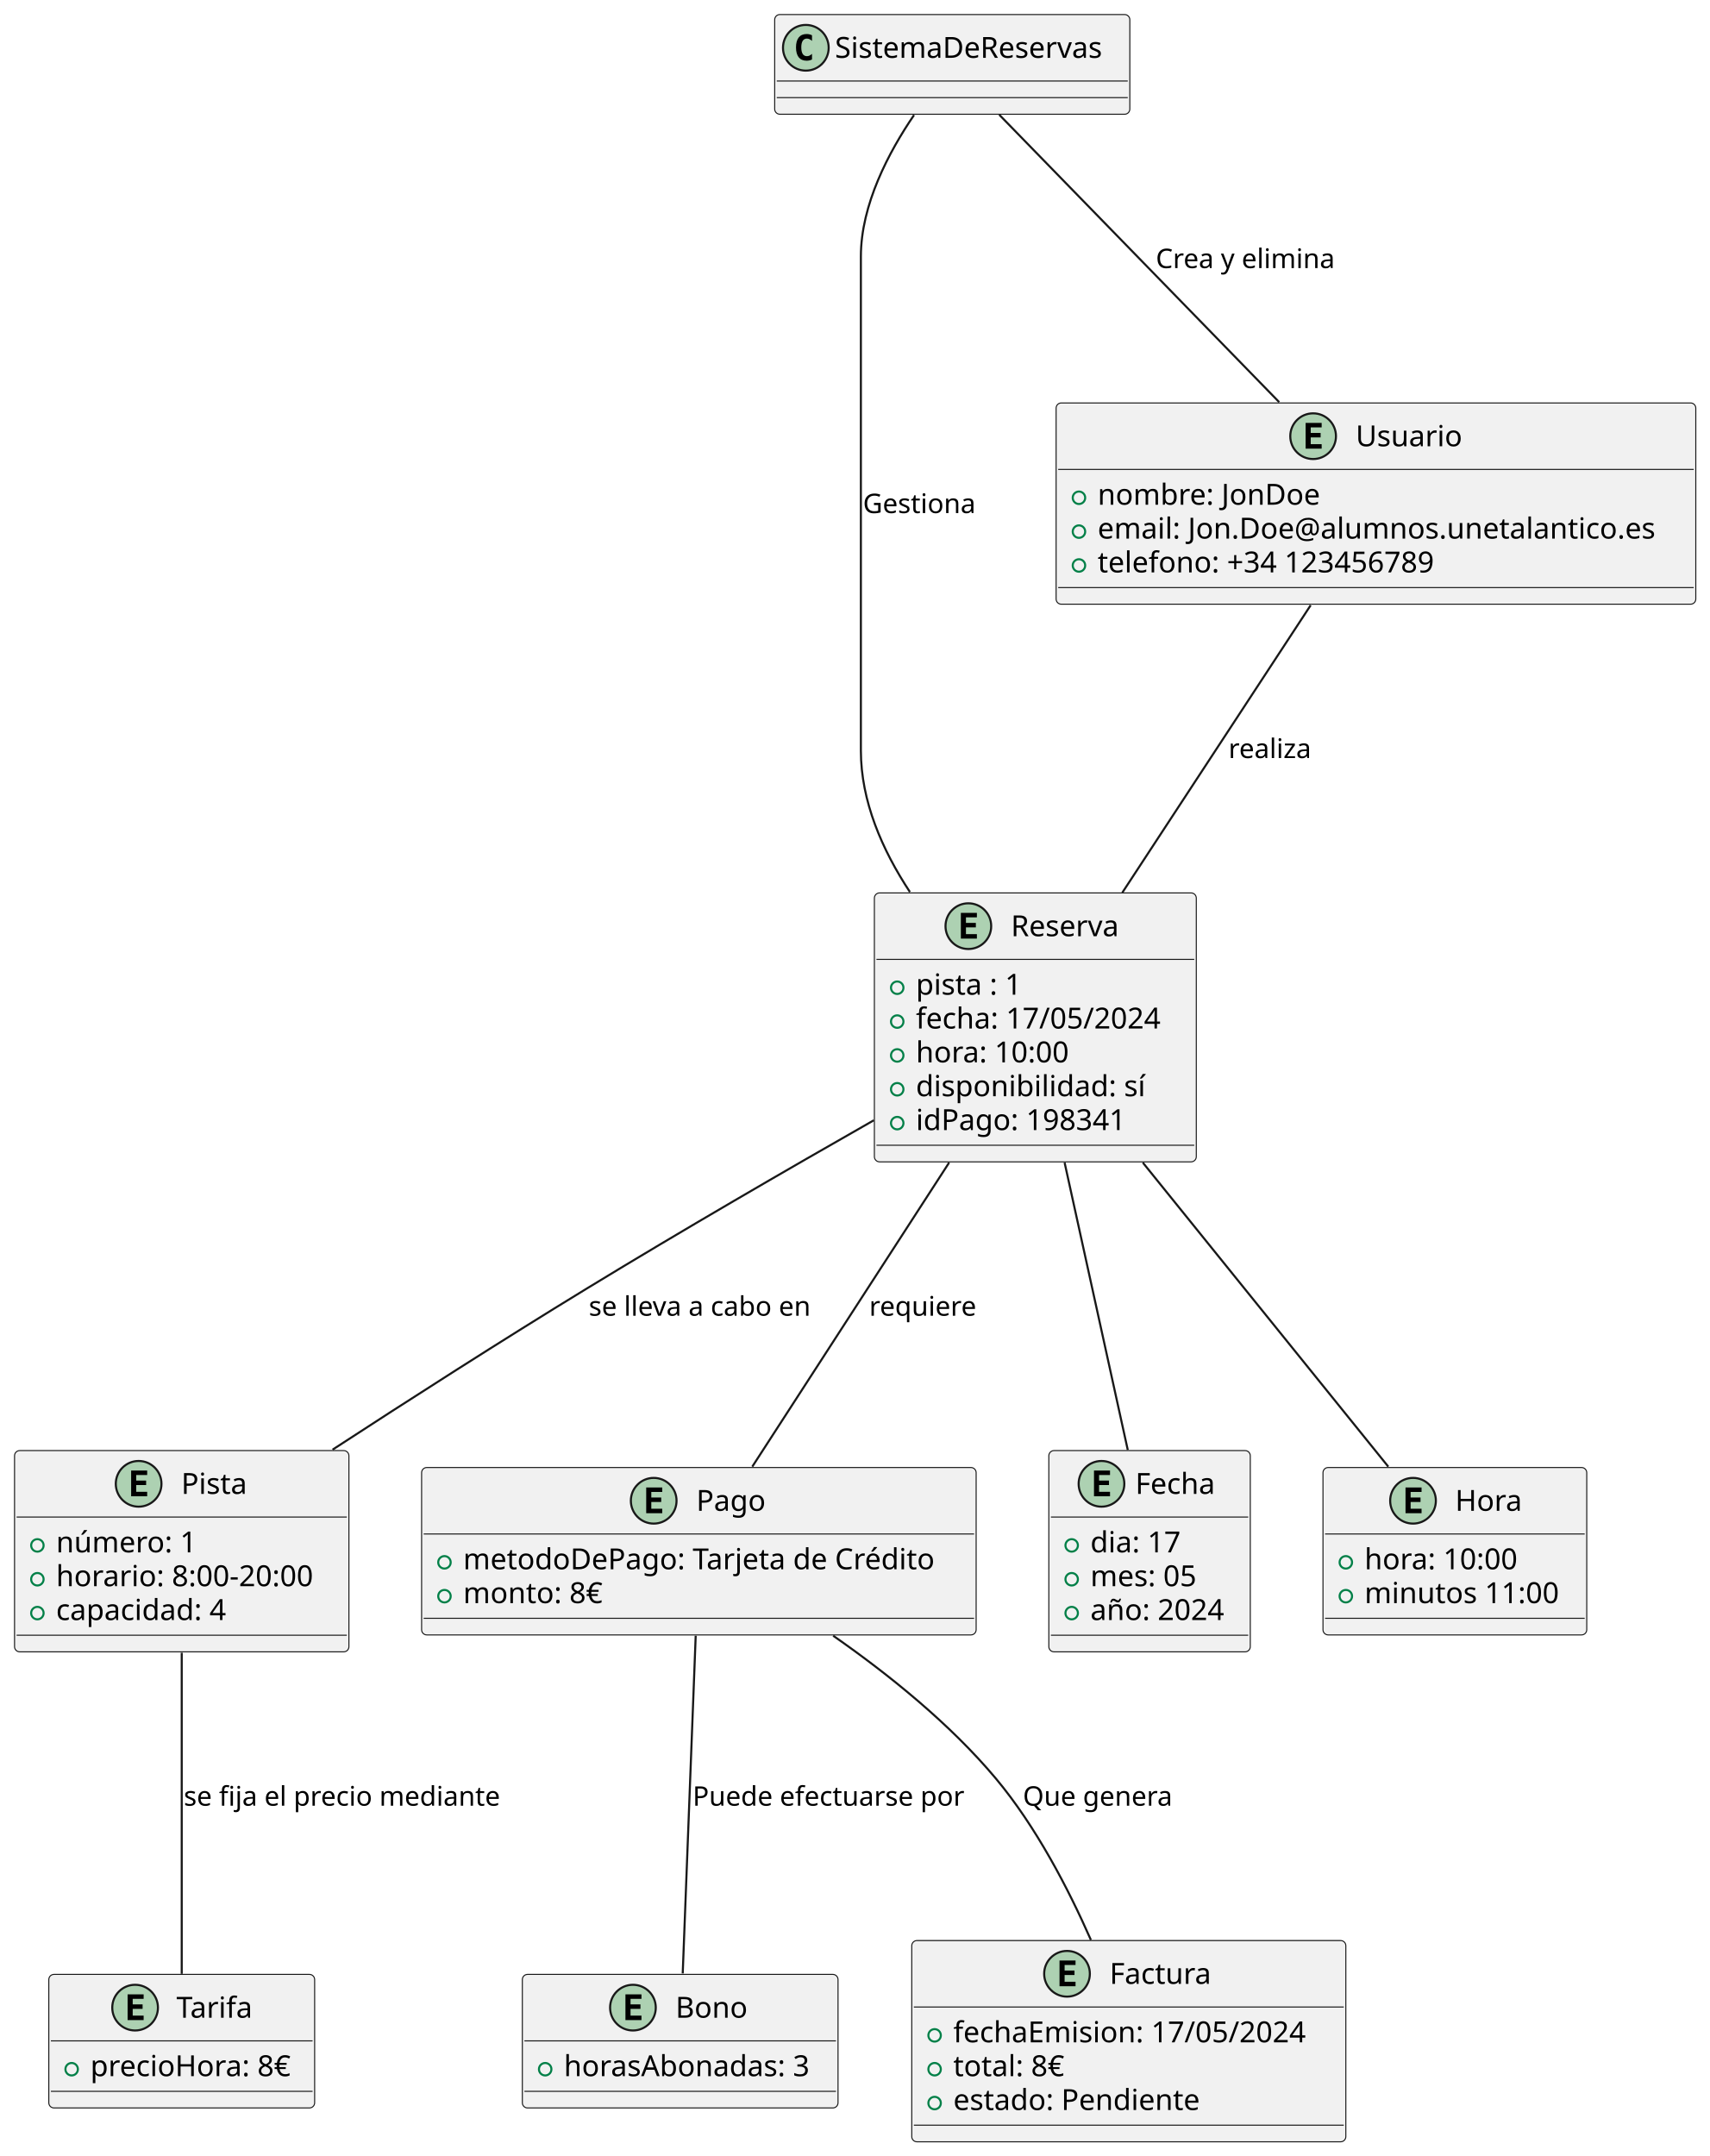
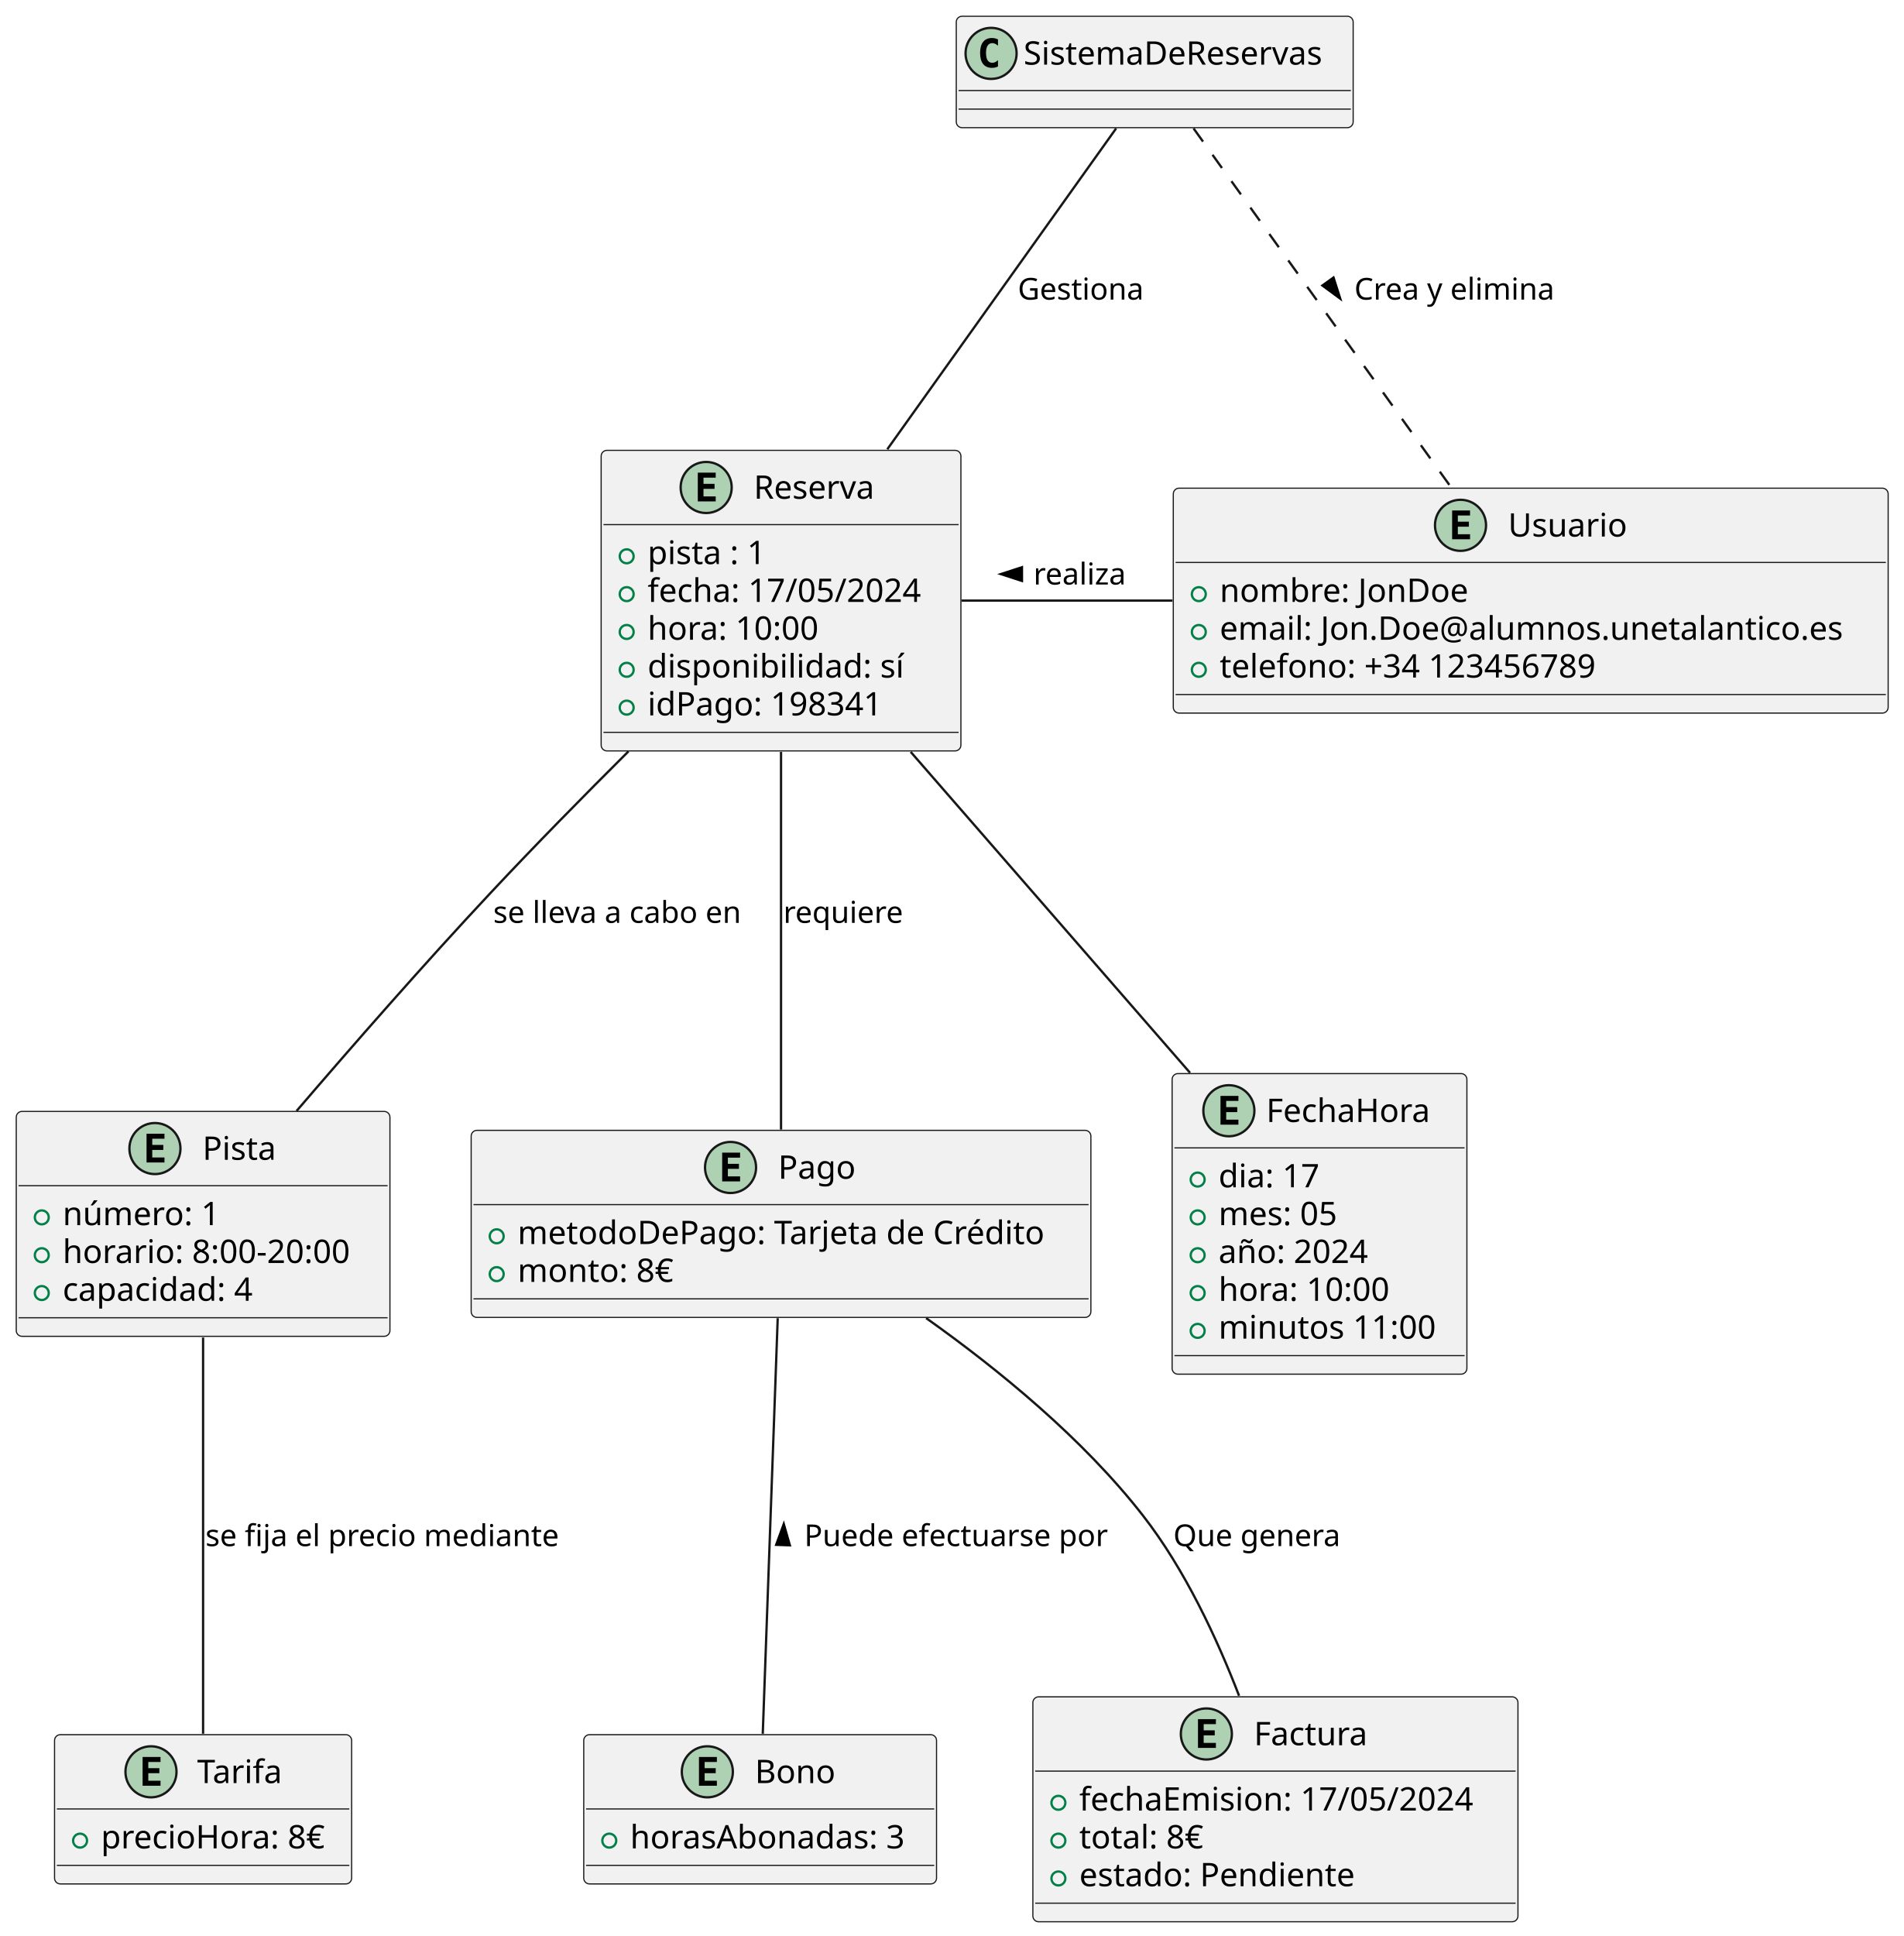
- <svg xmlns="http://www.w3.org/2000/svg" contentStyleType="text/css" height="1038px" preserveAspectRatio="none" style="width:823px;height:1038px;background:#FFFFFF;" version="1.1" viewBox="0 0 823 1038" width="823px" zoomAndPan="magnify">
+ <svg xmlns="http://www.w3.org/2000/svg" contentStyleType="text/css" height="834px" preserveAspectRatio="none" style="width:820px;height:834px;background:#FFFFFF;" version="1.1" viewBox="0 0 820 834" width="820px" zoomAndPan="magnify">
  <defs />
  <g>
    <g id="elem_Reserva">
-       <rect codeLine="1" fill="#F1F1F1" height="129.484" id="Reserva" rx="2.5" ry="2.5" style="stroke:#181818;stroke-width:0.5;" width="155" x="421" y="429.89" />
-       <ellipse cx="466.25" cy="445.89" fill="#ADD1B2" rx="11" ry="11" style="stroke:#181818;stroke-width:1.0;" />
-       <path d="M470.359,451.89 L462.641,451.89 L462.641,439.499 L470.359,439.499 L470.359,441.656 L465.094,441.656 L465.094,444.327 L469.859,444.327 L469.859,446.484 L465.094,446.484 L465.094,449.734 L470.359,449.734 L470.359,451.89 Z " fill="#000000" />
-       <text fill="#000000" font-family="sans-serif" font-size="14" lengthAdjust="spacing" textLength="56" x="486.75" y="450.737">Reserva</text>
-       <line style="stroke:#181818;stroke-width:0.5;" x1="422" x2="575" y1="461.89" y2="461.89" />
-       <ellipse cx="432" cy="475.538" fill="none" rx="3" ry="3" style="stroke:#038048;stroke-width:1.0;" />
-       <text fill="#000000" font-family="sans-serif" font-size="14" lengthAdjust="spacing" textLength="55" x="441" y="478.885">pista : 1</text>
-       <ellipse cx="432" cy="491.835" fill="none" rx="3" ry="3" style="stroke:#038048;stroke-width:1.0;" />
-       <text fill="#000000" font-family="sans-serif" font-size="14" lengthAdjust="spacing" textLength="129" x="441" y="495.182">fecha: 17/05/2024</text>
-       <ellipse cx="432" cy="508.132" fill="none" rx="3" ry="3" style="stroke:#038048;stroke-width:1.0;" />
-       <text fill="#000000" font-family="sans-serif" font-size="14" lengthAdjust="spacing" textLength="81" x="441" y="511.479">hora: 10:00</text>
-       <ellipse cx="432" cy="524.429" fill="none" rx="3" ry="3" style="stroke:#038048;stroke-width:1.0;" />
-       <text fill="#000000" font-family="sans-serif" font-size="14" lengthAdjust="spacing" textLength="114" x="441" y="527.776">disponibilidad: sí</text>
-       <ellipse cx="432" cy="540.726" fill="none" rx="3" ry="3" style="stroke:#038048;stroke-width:1.0;" />
-       <text fill="#000000" font-family="sans-serif" font-size="14" lengthAdjust="spacing" textLength="110" x="441" y="544.073">idPago: 198341</text>
-       <line style="stroke:#181818;stroke-width:0.5;" x1="422" x2="575" y1="551.374" y2="551.374" />
+       <rect codeLine="1" fill="#F1F1F1" height="129.484" id="Reserva" rx="2.5" ry="2.5" style="stroke:#181818;stroke-width:0.5;" width="155" x="259" y="194" />
+       <ellipse cx="304.25" cy="210" fill="#ADD1B2" rx="11" ry="11" style="stroke:#181818;stroke-width:1.0;" />
+       <path d="M308.359,216 L300.641,216 L300.641,203.609 L308.359,203.609 L308.359,205.766 L303.094,205.766 L303.094,208.438 L307.859,208.438 L307.859,210.594 L303.094,210.594 L303.094,213.844 L308.359,213.844 L308.359,216 Z " fill="#000000" />
+       <text fill="#000000" font-family="sans-serif" font-size="14" lengthAdjust="spacing" textLength="56" x="324.75" y="214.847">Reserva</text>
+       <line style="stroke:#181818;stroke-width:0.5;" x1="260" x2="413" y1="226" y2="226" />
+       <ellipse cx="270" cy="239.648" fill="none" rx="3" ry="3" style="stroke:#038048;stroke-width:1.0;" />
+       <text fill="#000000" font-family="sans-serif" font-size="14" lengthAdjust="spacing" textLength="55" x="279" y="242.995">pista : 1</text>
+       <ellipse cx="270" cy="255.945" fill="none" rx="3" ry="3" style="stroke:#038048;stroke-width:1.0;" />
+       <text fill="#000000" font-family="sans-serif" font-size="14" lengthAdjust="spacing" textLength="129" x="279" y="259.292">fecha: 17/05/2024</text>
+       <ellipse cx="270" cy="272.242" fill="none" rx="3" ry="3" style="stroke:#038048;stroke-width:1.0;" />
+       <text fill="#000000" font-family="sans-serif" font-size="14" lengthAdjust="spacing" textLength="81" x="279" y="275.589">hora: 10:00</text>
+       <ellipse cx="270" cy="288.539" fill="none" rx="3" ry="3" style="stroke:#038048;stroke-width:1.0;" />
+       <text fill="#000000" font-family="sans-serif" font-size="14" lengthAdjust="spacing" textLength="114" x="279" y="291.886">disponibilidad: sí</text>
+       <ellipse cx="270" cy="304.836" fill="none" rx="3" ry="3" style="stroke:#038048;stroke-width:1.0;" />
+       <text fill="#000000" font-family="sans-serif" font-size="14" lengthAdjust="spacing" textLength="110" x="279" y="308.183">idPago: 198341</text>
+       <line style="stroke:#181818;stroke-width:0.5;" x1="260" x2="413" y1="315.484" y2="315.484" />
    </g>
    <g id="elem_Usuario">
-       <rect codeLine="8" fill="#F1F1F1" height="96.891" id="Usuario" rx="2.5" ry="2.5" style="stroke:#181818;stroke-width:0.5;" width="308" x="508.5" y="194" />
-       <ellipse cx="632.25" cy="210" fill="#ADD1B2" rx="11" ry="11" style="stroke:#181818;stroke-width:1.0;" />
-       <path d="M636.359,216 L628.641,216 L628.641,203.609 L636.359,203.609 L636.359,205.766 L631.094,205.766 L631.094,208.438 L635.859,208.438 L635.859,210.594 L631.094,210.594 L631.094,213.844 L636.359,213.844 L636.359,216 Z " fill="#000000" />
-       <text fill="#000000" font-family="sans-serif" font-size="14" lengthAdjust="spacing" textLength="52" x="652.75" y="214.847">Usuario</text>
-       <line style="stroke:#181818;stroke-width:0.5;" x1="509.5" x2="815.5" y1="226" y2="226" />
-       <ellipse cx="519.5" cy="239.648" fill="none" rx="3" ry="3" style="stroke:#038048;stroke-width:1.0;" />
-       <text fill="#000000" font-family="sans-serif" font-size="14" lengthAdjust="spacing" textLength="113" x="528.5" y="242.995">nombre: JonDoe</text>
-       <ellipse cx="519.5" cy="255.945" fill="none" rx="3" ry="3" style="stroke:#038048;stroke-width:1.0;" />
-       <text fill="#000000" font-family="sans-serif" font-size="14" lengthAdjust="spacing" textLength="282" x="528.5" y="259.292">email: Jon.Doe@alumnos.unetalantico.es</text>
-       <ellipse cx="519.5" cy="272.242" fill="none" rx="3" ry="3" style="stroke:#038048;stroke-width:1.0;" />
-       <text fill="#000000" font-family="sans-serif" font-size="14" lengthAdjust="spacing" textLength="181" x="528.5" y="275.589">telefono: +34 123456789</text>
-       <line style="stroke:#181818;stroke-width:0.5;" x1="509.5" x2="815.5" y1="282.891" y2="282.891" />
+       <rect codeLine="8" fill="#F1F1F1" height="96.891" id="Usuario" rx="2.5" ry="2.5" style="stroke:#181818;stroke-width:0.5;" width="308" x="505.5" y="210.3" />
+       <ellipse cx="629.25" cy="226.3" fill="#ADD1B2" rx="11" ry="11" style="stroke:#181818;stroke-width:1.0;" />
+       <path d="M633.359,232.3 L625.641,232.3 L625.641,219.909 L633.359,219.909 L633.359,222.066 L628.094,222.066 L628.094,224.738 L632.859,224.738 L632.859,226.894 L628.094,226.894 L628.094,230.144 L633.359,230.144 L633.359,232.3 Z " fill="#000000" />
+       <text fill="#000000" font-family="sans-serif" font-size="14" lengthAdjust="spacing" textLength="52" x="649.75" y="231.147">Usuario</text>
+       <line style="stroke:#181818;stroke-width:0.5;" x1="506.5" x2="812.5" y1="242.3" y2="242.3" />
+       <ellipse cx="516.5" cy="255.948" fill="none" rx="3" ry="3" style="stroke:#038048;stroke-width:1.0;" />
+       <text fill="#000000" font-family="sans-serif" font-size="14" lengthAdjust="spacing" textLength="113" x="525.5" y="259.295">nombre: JonDoe</text>
+       <ellipse cx="516.5" cy="272.245" fill="none" rx="3" ry="3" style="stroke:#038048;stroke-width:1.0;" />
+       <text fill="#000000" font-family="sans-serif" font-size="14" lengthAdjust="spacing" textLength="282" x="525.5" y="275.592">email: Jon.Doe@alumnos.unetalantico.es</text>
+       <ellipse cx="516.5" cy="288.542" fill="none" rx="3" ry="3" style="stroke:#038048;stroke-width:1.0;" />
+       <text fill="#000000" font-family="sans-serif" font-size="14" lengthAdjust="spacing" textLength="181" x="525.5" y="291.889">telefono: +34 123456789</text>
+       <line style="stroke:#181818;stroke-width:0.5;" x1="506.5" x2="812.5" y1="299.191" y2="299.191" />
    </g>
    <g id="elem_Pista">
-       <rect codeLine="13" fill="#F1F1F1" height="96.891" id="Pista" rx="2.5" ry="2.5" style="stroke:#181818;stroke-width:0.5;" width="161" x="7" y="698.38" />
-       <ellipse cx="66.75" cy="714.38" fill="#ADD1B2" rx="11" ry="11" style="stroke:#181818;stroke-width:1.0;" />
-       <path d="M70.859,720.38 L63.141,720.38 L63.141,707.989 L70.859,707.989 L70.859,710.146 L65.594,710.146 L65.594,712.817 L70.359,712.817 L70.359,714.974 L65.594,714.974 L65.594,718.224 L70.859,718.224 L70.859,720.38 Z " fill="#000000" />
-       <text fill="#000000" font-family="sans-serif" font-size="14" lengthAdjust="spacing" textLength="33" x="87.25" y="719.227">Pista</text>
-       <line style="stroke:#181818;stroke-width:0.5;" x1="8" x2="167" y1="730.38" y2="730.38" />
-       <ellipse cx="18" cy="744.028" fill="none" rx="3" ry="3" style="stroke:#038048;stroke-width:1.0;" />
-       <text fill="#000000" font-family="sans-serif" font-size="14" lengthAdjust="spacing" textLength="72" x="27" y="747.375">número: 1</text>
-       <ellipse cx="18" cy="760.325" fill="none" rx="3" ry="3" style="stroke:#038048;stroke-width:1.0;" />
-       <text fill="#000000" font-family="sans-serif" font-size="14" lengthAdjust="spacing" textLength="135" x="27" y="763.672">horario: 8:00-20:00</text>
-       <ellipse cx="18" cy="776.622" fill="none" rx="3" ry="3" style="stroke:#038048;stroke-width:1.0;" />
-       <text fill="#000000" font-family="sans-serif" font-size="14" lengthAdjust="spacing" textLength="88" x="27" y="779.969">capacidad: 4</text>
-       <line style="stroke:#181818;stroke-width:0.5;" x1="8" x2="167" y1="787.271" y2="787.271" />
+       <rect codeLine="13" fill="#F1F1F1" height="96.891" id="Pista" rx="2.5" ry="2.5" style="stroke:#181818;stroke-width:0.5;" width="161" x="7" y="478.78" />
+       <ellipse cx="66.75" cy="494.78" fill="#ADD1B2" rx="11" ry="11" style="stroke:#181818;stroke-width:1.0;" />
+       <path d="M70.859,500.78 L63.141,500.78 L63.141,488.389 L70.859,488.389 L70.859,490.546 L65.594,490.546 L65.594,493.217 L70.359,493.217 L70.359,495.374 L65.594,495.374 L65.594,498.624 L70.859,498.624 L70.859,500.78 Z " fill="#000000" />
+       <text fill="#000000" font-family="sans-serif" font-size="14" lengthAdjust="spacing" textLength="33" x="87.25" y="499.627">Pista</text>
+       <line style="stroke:#181818;stroke-width:0.5;" x1="8" x2="167" y1="510.78" y2="510.78" />
+       <ellipse cx="18" cy="524.428" fill="none" rx="3" ry="3" style="stroke:#038048;stroke-width:1.0;" />
+       <text fill="#000000" font-family="sans-serif" font-size="14" lengthAdjust="spacing" textLength="72" x="27" y="527.775">número: 1</text>
+       <ellipse cx="18" cy="540.725" fill="none" rx="3" ry="3" style="stroke:#038048;stroke-width:1.0;" />
+       <text fill="#000000" font-family="sans-serif" font-size="14" lengthAdjust="spacing" textLength="135" x="27" y="544.072">horario: 8:00-20:00</text>
+       <ellipse cx="18" cy="557.022" fill="none" rx="3" ry="3" style="stroke:#038048;stroke-width:1.0;" />
+       <text fill="#000000" font-family="sans-serif" font-size="14" lengthAdjust="spacing" textLength="88" x="27" y="560.369">capacidad: 4</text>
+       <line style="stroke:#181818;stroke-width:0.5;" x1="8" x2="167" y1="567.671" y2="567.671" />
    </g>
    <g id="elem_Pago">
-       <rect codeLine="18" fill="#F1F1F1" height="80.594" id="Pago" rx="2.5" ry="2.5" style="stroke:#181818;stroke-width:0.5;" width="267" x="203" y="706.53" />
-       <ellipse cx="314.75" cy="722.53" fill="#ADD1B2" rx="11" ry="11" style="stroke:#181818;stroke-width:1.0;" />
-       <path d="M318.859,728.53 L311.141,728.53 L311.141,716.139 L318.859,716.139 L318.859,718.296 L313.594,718.296 L313.594,720.967 L318.359,720.967 L318.359,723.124 L313.594,723.124 L313.594,726.374 L318.859,726.374 L318.859,728.53 Z " fill="#000000" />
-       <text fill="#000000" font-family="sans-serif" font-size="14" lengthAdjust="spacing" textLength="35" x="335.25" y="727.377">Pago</text>
-       <line style="stroke:#181818;stroke-width:0.5;" x1="204" x2="469" y1="738.53" y2="738.53" />
-       <ellipse cx="214" cy="752.178" fill="none" rx="3" ry="3" style="stroke:#038048;stroke-width:1.0;" />
-       <text fill="#000000" font-family="sans-serif" font-size="14" lengthAdjust="spacing" textLength="241" x="223" y="755.525">metodoDePago: Tarjeta de Crédito</text>
-       <ellipse cx="214" cy="768.475" fill="none" rx="3" ry="3" style="stroke:#038048;stroke-width:1.0;" />
-       <text fill="#000000" font-family="sans-serif" font-size="14" lengthAdjust="spacing" textLength="72" x="223" y="771.822">monto: 8€</text>
-       <line style="stroke:#181818;stroke-width:0.5;" x1="204" x2="469" y1="779.124" y2="779.124" />
+       <rect codeLine="18" fill="#F1F1F1" height="80.594" id="Pago" rx="2.5" ry="2.5" style="stroke:#181818;stroke-width:0.5;" width="267" x="203" y="486.93" />
+       <ellipse cx="314.75" cy="502.93" fill="#ADD1B2" rx="11" ry="11" style="stroke:#181818;stroke-width:1.0;" />
+       <path d="M318.859,508.93 L311.141,508.93 L311.141,496.539 L318.859,496.539 L318.859,498.696 L313.594,498.696 L313.594,501.368 L318.359,501.368 L318.359,503.524 L313.594,503.524 L313.594,506.774 L318.859,506.774 L318.859,508.93 Z " fill="#000000" />
+       <text fill="#000000" font-family="sans-serif" font-size="14" lengthAdjust="spacing" textLength="35" x="335.25" y="507.777">Pago</text>
+       <line style="stroke:#181818;stroke-width:0.5;" x1="204" x2="469" y1="518.93" y2="518.93" />
+       <ellipse cx="214" cy="532.578" fill="none" rx="3" ry="3" style="stroke:#038048;stroke-width:1.0;" />
+       <text fill="#000000" font-family="sans-serif" font-size="14" lengthAdjust="spacing" textLength="241" x="223" y="535.925">metodoDePago: Tarjeta de Crédito</text>
+       <ellipse cx="214" cy="548.875" fill="none" rx="3" ry="3" style="stroke:#038048;stroke-width:1.0;" />
+       <text fill="#000000" font-family="sans-serif" font-size="14" lengthAdjust="spacing" textLength="72" x="223" y="552.222">monto: 8€</text>
+       <line style="stroke:#181818;stroke-width:0.5;" x1="204" x2="469" y1="559.524" y2="559.524" />
    </g>
    <g id="elem_Bono">
-       <rect codeLine="22" fill="#F1F1F1" height="64.297" id="Bono" rx="2.5" ry="2.5" style="stroke:#181818;stroke-width:0.5;" width="152" x="251.5" y="950.57" />
-       <ellipse cx="304.75" cy="966.57" fill="#ADD1B2" rx="11" ry="11" style="stroke:#181818;stroke-width:1.0;" />
-       <path d="M308.859,972.57 L301.141,972.57 L301.141,960.179 L308.859,960.179 L308.859,962.336 L303.594,962.336 L303.594,965.008 L308.359,965.008 L308.359,967.164 L303.594,967.164 L303.594,970.414 L308.859,970.414 L308.859,972.57 Z " fill="#000000" />
-       <text fill="#000000" font-family="sans-serif" font-size="14" lengthAdjust="spacing" textLength="37" x="325.25" y="971.417">Bono</text>
-       <line style="stroke:#181818;stroke-width:0.5;" x1="252.5" x2="402.5" y1="982.57" y2="982.57" />
-       <ellipse cx="262.5" cy="996.218" fill="none" rx="3" ry="3" style="stroke:#038048;stroke-width:1.0;" />
-       <text fill="#000000" font-family="sans-serif" font-size="14" lengthAdjust="spacing" textLength="126" x="271.5" y="999.565">horasAbonadas: 3</text>
-       <line style="stroke:#181818;stroke-width:0.5;" x1="252.5" x2="402.5" y1="1006.867" y2="1006.867" />
+       <rect codeLine="22" fill="#F1F1F1" height="64.297" id="Bono" rx="2.5" ry="2.5" style="stroke:#181818;stroke-width:0.5;" width="152" x="251.5" y="747.27" />
+       <ellipse cx="304.75" cy="763.27" fill="#ADD1B2" rx="11" ry="11" style="stroke:#181818;stroke-width:1.0;" />
+       <path d="M308.859,769.27 L301.141,769.27 L301.141,756.879 L308.859,756.879 L308.859,759.036 L303.594,759.036 L303.594,761.707 L308.359,761.707 L308.359,763.864 L303.594,763.864 L303.594,767.114 L308.859,767.114 L308.859,769.27 Z " fill="#000000" />
+       <text fill="#000000" font-family="sans-serif" font-size="14" lengthAdjust="spacing" textLength="37" x="325.25" y="768.117">Bono</text>
+       <line style="stroke:#181818;stroke-width:0.5;" x1="252.5" x2="402.5" y1="779.27" y2="779.27" />
+       <ellipse cx="262.5" cy="792.918" fill="none" rx="3" ry="3" style="stroke:#038048;stroke-width:1.0;" />
+       <text fill="#000000" font-family="sans-serif" font-size="14" lengthAdjust="spacing" textLength="126" x="271.5" y="796.265">horasAbonadas: 3</text>
+       <line style="stroke:#181818;stroke-width:0.5;" x1="252.5" x2="402.5" y1="803.567" y2="803.567" />
    </g>
    <g id="elem_Factura">
-       <rect codeLine="25" fill="#F1F1F1" height="96.891" id="Factura" rx="2.5" ry="2.5" style="stroke:#181818;stroke-width:0.5;" width="209" x="439" y="934.27" />
-       <ellipse cx="513.75" cy="950.27" fill="#ADD1B2" rx="11" ry="11" style="stroke:#181818;stroke-width:1.0;" />
-       <path d="M517.859,956.27 L510.141,956.27 L510.141,943.879 L517.859,943.879 L517.859,946.036 L512.594,946.036 L512.594,948.707 L517.359,948.707 L517.359,950.864 L512.594,950.864 L512.594,954.114 L517.859,954.114 L517.859,956.27 Z " fill="#000000" />
-       <text fill="#000000" font-family="sans-serif" font-size="14" lengthAdjust="spacing" textLength="51" x="534.25" y="955.117">Factura</text>
-       <line style="stroke:#181818;stroke-width:0.5;" x1="440" x2="647" y1="966.27" y2="966.27" />
-       <ellipse cx="450" cy="979.918" fill="none" rx="3" ry="3" style="stroke:#038048;stroke-width:1.0;" />
-       <text fill="#000000" font-family="sans-serif" font-size="14" lengthAdjust="spacing" textLength="183" x="459" y="983.265">fechaEmision: 17/05/2024</text>
-       <ellipse cx="450" cy="996.215" fill="none" rx="3" ry="3" style="stroke:#038048;stroke-width:1.0;" />
-       <text fill="#000000" font-family="sans-serif" font-size="14" lengthAdjust="spacing" textLength="57" x="459" y="999.562">total: 8€</text>
-       <ellipse cx="450" cy="1012.512" fill="none" rx="3" ry="3" style="stroke:#038048;stroke-width:1.0;" />
-       <text fill="#000000" font-family="sans-serif" font-size="14" lengthAdjust="spacing" textLength="128" x="459" y="1015.859">estado: Pendiente</text>
-       <line style="stroke:#181818;stroke-width:0.5;" x1="440" x2="647" y1="1023.161" y2="1023.161" />
+       <rect codeLine="25" fill="#F1F1F1" height="96.891" id="Factura" rx="2.5" ry="2.5" style="stroke:#181818;stroke-width:0.5;" width="209" x="445" y="730.97" />
+       <ellipse cx="519.75" cy="746.97" fill="#ADD1B2" rx="11" ry="11" style="stroke:#181818;stroke-width:1.0;" />
+       <path d="M523.859,752.97 L516.141,752.97 L516.141,740.579 L523.859,740.579 L523.859,742.736 L518.594,742.736 L518.594,745.408 L523.359,745.408 L523.359,747.564 L518.594,747.564 L518.594,750.814 L523.859,750.814 L523.859,752.97 Z " fill="#000000" />
+       <text fill="#000000" font-family="sans-serif" font-size="14" lengthAdjust="spacing" textLength="51" x="540.25" y="751.817">Factura</text>
+       <line style="stroke:#181818;stroke-width:0.5;" x1="446" x2="653" y1="762.97" y2="762.97" />
+       <ellipse cx="456" cy="776.618" fill="none" rx="3" ry="3" style="stroke:#038048;stroke-width:1.0;" />
+       <text fill="#000000" font-family="sans-serif" font-size="14" lengthAdjust="spacing" textLength="183" x="465" y="779.965">fechaEmision: 17/05/2024</text>
+       <ellipse cx="456" cy="792.915" fill="none" rx="3" ry="3" style="stroke:#038048;stroke-width:1.0;" />
+       <text fill="#000000" font-family="sans-serif" font-size="14" lengthAdjust="spacing" textLength="57" x="465" y="796.262">total: 8€</text>
+       <ellipse cx="456" cy="809.212" fill="none" rx="3" ry="3" style="stroke:#038048;stroke-width:1.0;" />
+       <text fill="#000000" font-family="sans-serif" font-size="14" lengthAdjust="spacing" textLength="128" x="465" y="812.559">estado: Pendiente</text>
+       <line style="stroke:#181818;stroke-width:0.5;" x1="446" x2="653" y1="819.861" y2="819.861" />
    </g>
    <g id="elem_Tarifa">
-       <rect codeLine="30" fill="#F1F1F1" height="64.297" id="Tarifa" rx="2.5" ry="2.5" style="stroke:#181818;stroke-width:0.5;" width="128" x="23.5" y="950.57" />
-       <ellipse cx="65.05" cy="966.57" fill="#ADD1B2" rx="11" ry="11" style="stroke:#181818;stroke-width:1.0;" />
-       <path d="M69.159,972.57 L61.441,972.57 L61.441,960.179 L69.159,960.179 L69.159,962.336 L63.894,962.336 L63.894,965.008 L68.659,965.008 L68.659,967.164 L63.894,967.164 L63.894,970.414 L69.159,970.414 L69.159,972.57 Z " fill="#000000" />
-       <text fill="#000000" font-family="sans-serif" font-size="14" lengthAdjust="spacing" textLength="37" x="84.95" y="971.417">Tarifa</text>
-       <line style="stroke:#181818;stroke-width:0.5;" x1="24.5" x2="150.5" y1="982.57" y2="982.57" />
-       <ellipse cx="34.5" cy="996.218" fill="none" rx="3" ry="3" style="stroke:#038048;stroke-width:1.0;" />
-       <text fill="#000000" font-family="sans-serif" font-size="14" lengthAdjust="spacing" textLength="102" x="43.5" y="999.565">precioHora: 8€</text>
-       <line style="stroke:#181818;stroke-width:0.5;" x1="24.5" x2="150.5" y1="1006.867" y2="1006.867" />
+       <rect codeLine="30" fill="#F1F1F1" height="64.297" id="Tarifa" rx="2.5" ry="2.5" style="stroke:#181818;stroke-width:0.5;" width="128" x="23.5" y="747.27" />
+       <ellipse cx="65.05" cy="763.27" fill="#ADD1B2" rx="11" ry="11" style="stroke:#181818;stroke-width:1.0;" />
+       <path d="M69.159,769.27 L61.441,769.27 L61.441,756.879 L69.159,756.879 L69.159,759.036 L63.894,759.036 L63.894,761.707 L68.659,761.707 L68.659,763.864 L63.894,763.864 L63.894,767.114 L69.159,767.114 L69.159,769.27 Z " fill="#000000" />
+       <text fill="#000000" font-family="sans-serif" font-size="14" lengthAdjust="spacing" textLength="37" x="84.95" y="768.117">Tarifa</text>
+       <line style="stroke:#181818;stroke-width:0.5;" x1="24.5" x2="150.5" y1="779.27" y2="779.27" />
+       <ellipse cx="34.5" cy="792.918" fill="none" rx="3" ry="3" style="stroke:#038048;stroke-width:1.0;" />
+       <text fill="#000000" font-family="sans-serif" font-size="14" lengthAdjust="spacing" textLength="102" x="43.5" y="796.265">precioHora: 8€</text>
+       <line style="stroke:#181818;stroke-width:0.5;" x1="24.5" x2="150.5" y1="803.567" y2="803.567" />
    </g>
-     <g id="elem_Fecha">
-       <rect codeLine="33" fill="#F1F1F1" height="96.891" id="Fecha" rx="2.5" ry="2.5" style="stroke:#181818;stroke-width:0.5;" width="97" x="505" y="698.38" />
-       <ellipse cx="530.35" cy="714.38" fill="#ADD1B2" rx="11" ry="11" style="stroke:#181818;stroke-width:1.0;" />
-       <path d="M534.459,720.38 L526.741,720.38 L526.741,707.989 L534.459,707.989 L534.459,710.146 L529.194,710.146 L529.194,712.817 L533.959,712.817 L533.959,714.974 L529.194,714.974 L529.194,718.224 L534.459,718.224 L534.459,720.38 Z " fill="#000000" />
-       <text fill="#000000" font-family="sans-serif" font-size="14" lengthAdjust="spacing" textLength="42" x="546.65" y="719.227">Fecha</text>
-       <line style="stroke:#181818;stroke-width:0.5;" x1="506" x2="601" y1="730.38" y2="730.38" />
-       <ellipse cx="516" cy="744.028" fill="none" rx="3" ry="3" style="stroke:#038048;stroke-width:1.0;" />
-       <text fill="#000000" font-family="sans-serif" font-size="14" lengthAdjust="spacing" textLength="47" x="525" y="747.375">dia: 17</text>
-       <ellipse cx="516" cy="760.325" fill="none" rx="3" ry="3" style="stroke:#038048;stroke-width:1.0;" />
-       <text fill="#000000" font-family="sans-serif" font-size="14" lengthAdjust="spacing" textLength="57" x="525" y="763.672">mes: 05</text>
-       <ellipse cx="516" cy="776.622" fill="none" rx="3" ry="3" style="stroke:#038048;stroke-width:1.0;" />
-       <text fill="#000000" font-family="sans-serif" font-size="14" lengthAdjust="spacing" textLength="71" x="525" y="779.969">año: 2024</text>
-       <line style="stroke:#181818;stroke-width:0.5;" x1="506" x2="601" y1="787.271" y2="787.271" />
-     </g>
-     <g id="elem_Hora">
-       <rect codeLine="38" fill="#F1F1F1" height="80.594" id="Hora" rx="2.5" ry="2.5" style="stroke:#181818;stroke-width:0.5;" width="127" x="637" y="706.53" />
-       <ellipse cx="680.35" cy="722.53" fill="#ADD1B2" rx="11" ry="11" style="stroke:#181818;stroke-width:1.0;" />
-       <path d="M684.459,728.53 L676.741,728.53 L676.741,716.139 L684.459,716.139 L684.459,718.296 L679.194,718.296 L679.194,720.967 L683.959,720.967 L683.959,723.124 L679.194,723.124 L679.194,726.374 L684.459,726.374 L684.459,728.53 Z " fill="#000000" />
-       <text fill="#000000" font-family="sans-serif" font-size="14" lengthAdjust="spacing" textLength="32" x="700.65" y="727.377">Hora</text>
-       <line style="stroke:#181818;stroke-width:0.5;" x1="638" x2="763" y1="738.53" y2="738.53" />
-       <ellipse cx="648" cy="752.178" fill="none" rx="3" ry="3" style="stroke:#038048;stroke-width:1.0;" />
-       <text fill="#000000" font-family="sans-serif" font-size="14" lengthAdjust="spacing" textLength="81" x="657" y="755.525">hora: 10:00</text>
-       <ellipse cx="648" cy="768.475" fill="none" rx="3" ry="3" style="stroke:#038048;stroke-width:1.0;" />
-       <text fill="#000000" font-family="sans-serif" font-size="14" lengthAdjust="spacing" textLength="101" x="657" y="771.822">minutos 11:00</text>
-       <line style="stroke:#181818;stroke-width:0.5;" x1="638" x2="763" y1="779.124" y2="779.124" />
+     <g id="elem_FechaHora">
+       <rect codeLine="33" fill="#F1F1F1" height="129.484" id="FechaHora" rx="2.5" ry="2.5" style="stroke:#181818;stroke-width:0.5;" width="127" x="505" y="462.49" />
+       <ellipse cx="529.45" cy="478.49" fill="#ADD1B2" rx="11" ry="11" style="stroke:#181818;stroke-width:1.0;" />
+       <path d="M533.559,484.49 L525.841,484.49 L525.841,472.099 L533.559,472.099 L533.559,474.256 L528.294,474.256 L528.294,476.928 L533.059,476.928 L533.059,479.084 L528.294,479.084 L528.294,482.334 L533.559,482.334 L533.559,484.49 Z " fill="#000000" />
+       <text fill="#000000" font-family="sans-serif" font-size="14" lengthAdjust="spacing" textLength="74" x="545.55" y="483.337">FechaHora</text>
+       <line style="stroke:#181818;stroke-width:0.5;" x1="506" x2="631" y1="494.49" y2="494.49" />
+       <ellipse cx="516" cy="508.138" fill="none" rx="3" ry="3" style="stroke:#038048;stroke-width:1.0;" />
+       <text fill="#000000" font-family="sans-serif" font-size="14" lengthAdjust="spacing" textLength="47" x="525" y="511.485">dia: 17</text>
+       <ellipse cx="516" cy="524.435" fill="none" rx="3" ry="3" style="stroke:#038048;stroke-width:1.0;" />
+       <text fill="#000000" font-family="sans-serif" font-size="14" lengthAdjust="spacing" textLength="57" x="525" y="527.782">mes: 05</text>
+       <ellipse cx="516" cy="540.732" fill="none" rx="3" ry="3" style="stroke:#038048;stroke-width:1.0;" />
+       <text fill="#000000" font-family="sans-serif" font-size="14" lengthAdjust="spacing" textLength="71" x="525" y="544.079">año: 2024</text>
+       <ellipse cx="516" cy="557.029" fill="none" rx="3" ry="3" style="stroke:#038048;stroke-width:1.0;" />
+       <text fill="#000000" font-family="sans-serif" font-size="14" lengthAdjust="spacing" textLength="81" x="525" y="560.376">hora: 10:00</text>
+       <ellipse cx="516" cy="573.326" fill="none" rx="3" ry="3" style="stroke:#038048;stroke-width:1.0;" />
+       <text fill="#000000" font-family="sans-serif" font-size="14" lengthAdjust="spacing" textLength="101" x="525" y="576.673">minutos 11:00</text>
+       <line style="stroke:#181818;stroke-width:0.5;" x1="506" x2="631" y1="583.974" y2="583.974" />
    </g>
    <g id="elem_SistemaDeReservas">
-       <rect fill="#F1F1F1" height="48" id="SistemaDeReservas" rx="2.5" ry="2.5" style="stroke:#181818;stroke-width:0.5;" width="171" x="373" y="7" />
-       <ellipse cx="388" cy="23" fill="#ADD1B2" rx="11" ry="11" style="stroke:#181818;stroke-width:1.0;" />
-       <path d="M390.969,28.641 Q390.391,28.938 389.75,29.078 Q389.109,29.234 388.406,29.234 Q385.906,29.234 384.578,27.594 Q383.266,25.938 383.266,22.812 Q383.266,19.688 384.578,18.031 Q385.906,16.375 388.406,16.375 Q389.109,16.375 389.75,16.531 Q390.406,16.688 390.969,16.984 L390.969,19.703 Q390.344,19.125 389.75,18.859 Q389.156,18.578 388.531,18.578 Q387.188,18.578 386.5,19.656 Q385.812,20.719 385.812,22.812 Q385.812,24.906 386.5,25.984 Q387.188,27.047 388.531,27.047 Q389.156,27.047 389.75,26.781 Q390.344,26.5 390.969,25.922 L390.969,28.641 Z " fill="#000000" />
-       <text fill="#000000" font-family="sans-serif" font-size="14" lengthAdjust="spacing" textLength="139" x="402" y="27.847">SistemaDeReservas</text>
-       <line style="stroke:#181818;stroke-width:0.5;" x1="374" x2="543" y1="39" y2="39" />
-       <line style="stroke:#181818;stroke-width:0.5;" x1="374" x2="543" y1="47" y2="47" />
+       <rect fill="#F1F1F1" height="48" id="SistemaDeReservas" rx="2.5" ry="2.5" style="stroke:#181818;stroke-width:0.5;" width="171" x="412" y="7" />
+       <ellipse cx="427" cy="23" fill="#ADD1B2" rx="11" ry="11" style="stroke:#181818;stroke-width:1.0;" />
+       <path d="M429.969,28.641 Q429.391,28.938 428.75,29.078 Q428.109,29.234 427.406,29.234 Q424.906,29.234 423.578,27.594 Q422.266,25.938 422.266,22.812 Q422.266,19.688 423.578,18.031 Q424.906,16.375 427.406,16.375 Q428.109,16.375 428.75,16.531 Q429.406,16.688 429.969,16.984 L429.969,19.703 Q429.344,19.125 428.75,18.859 Q428.156,18.578 427.531,18.578 Q426.188,18.578 425.5,19.656 Q424.812,20.719 424.812,22.812 Q424.812,24.906 425.5,25.984 Q426.188,27.047 427.531,27.047 Q428.156,27.047 428.75,26.781 Q429.344,26.5 429.969,25.922 L429.969,28.641 Z " fill="#000000" />
+       <text fill="#000000" font-family="sans-serif" font-size="14" lengthAdjust="spacing" textLength="139" x="441" y="27.847">SistemaDeReservas</text>
+       <line style="stroke:#181818;stroke-width:0.5;" x1="413" x2="582" y1="39" y2="39" />
+       <line style="stroke:#181818;stroke-width:0.5;" x1="413" x2="582" y1="47" y2="47" />
    </g>
    <g id="link_SistemaDeReservas_Usuario">
-       <path codeLine="42" d="M481.11,55.22 C513.48,88.45 573.75,150.33 615.91,193.61 " fill="none" id="SistemaDeReservas-Usuario" style="stroke:#181818;stroke-width:1.0;" />
-       <text fill="#000000" font-family="sans-serif" font-size="13" lengthAdjust="spacing" textLength="91" x="556.5" y="129.067">Crea y elimina</text>
+       <path codeLine="41" d="M514.23,55.31 C540.34,91.69 591.32,162.74 625.4,210.23 " fill="none" id="SistemaDeReservas-Usuario" style="stroke:#181818;stroke-width:1.0;stroke-dasharray:7.0,7.0;" />
+       <polygon fill="#000000" points="577.415,128.629,574.529,119.567,569.754,122.993,577.415,128.629" style="stroke:#000000;stroke-width:1.0;" />
+       <text fill="#000000" font-family="sans-serif" font-size="13" lengthAdjust="spacing" textLength="91" x="583.5" y="129.067">Crea y elimina</text>
    </g>
    <g id="link_SistemaDeReservas_Reserva">
-       <path codeLine="43" d="M440.09,55.39 C428.04,73.06 414.5,98.47 414.5,123.5 C414.5,123.5 414.5,123.5 414.5,361.39 C414.5,385.74 424.77,409.22 438.12,429.47 " fill="none" id="SistemaDeReservas-Reserva" style="stroke:#181818;stroke-width:1.0;" />
-       <text fill="#000000" font-family="sans-serif" font-size="13" lengthAdjust="spacing" textLength="57" x="415.5" y="247.017">Gestiona</text>
+       <path codeLine="42" d="M480.88,55.31 C457.82,87.64 415.25,147.33 382.28,193.55 " fill="none" id="SistemaDeReservas-Reserva" style="stroke:#181818;stroke-width:1.0;" />
+       <text fill="#000000" font-family="sans-serif" font-size="13" lengthAdjust="spacing" textLength="57" x="438.5" y="129.067">Gestiona</text>
    </g>
-     <g id="link_Usuario_Reserva">
-       <path codeLine="44" d="M631.07,291.39 C605.31,330.69 568.62,386.67 540.37,429.77 " fill="none" id="Usuario-Reserva" style="stroke:#181818;stroke-width:1.0;" />
-       <text fill="#000000" font-family="sans-serif" font-size="13" lengthAdjust="spacing" textLength="42" x="591.5" y="364.957">realiza</text>
+     <g id="link_Reserva_Usuario">
+       <path codeLine="43" d="M414.28,258.74 C441.72,258.74 473.62,258.74 505.15,258.74 " fill="none" id="Reserva-Usuario" style="stroke:#181818;stroke-width:1.0;" />
+       <polygon fill="#000000" points="431.25,247.306,440.295,250.245,440.295,244.368,431.25,247.306" style="stroke:#000000;stroke-width:1.0;" />
+       <text fill="#000000" font-family="sans-serif" font-size="13" lengthAdjust="spacing" textLength="42" x="445.25" y="251.807">realiza</text>
    </g>
    <g id="link_Reserva_Pago">
-       <path codeLine="45" d="M456.99,559.74 C427.09,605.93 387.67,666.8 362.21,706.12 " fill="none" id="Reserva-Pago" style="stroke:#181818;stroke-width:1.0;" />
-       <text fill="#000000" font-family="sans-serif" font-size="13" lengthAdjust="spacing" textLength="53" x="418.5" y="633.447">requiere</text>
+       <path codeLine="44" d="M336.5,323.91 C336.5,374.58 336.5,443.67 336.5,486.58 " fill="none" id="Reserva-Pago" style="stroke:#181818;stroke-width:1.0;" />
+       <text fill="#000000" font-family="sans-serif" font-size="13" lengthAdjust="spacing" textLength="53" x="337.5" y="397.557">requiere</text>
    </g>
    <g id="link_Reserva_Pista">
-       <path codeLine="46" d="M420.74,539.35 C379.4,562.88 327.88,592.7 282.5,620.38 C241.6,645.32 196.59,674.18 160.13,697.93 " fill="none" id="Reserva-Pista" style="stroke:#181818;stroke-width:1.0;" />
-       <text fill="#000000" font-family="sans-serif" font-size="13" lengthAdjust="spacing" textLength="115" x="283.5" y="633.447">se lleva a cabo en</text>
+       <path codeLine="45" d="M270.78,323.67 C251.41,342.95 230.36,364.34 211.5,384.49 C182.78,415.15 151.65,450.75 127.77,478.59 " fill="none" id="Reserva-Pista" style="stroke:#181818;stroke-width:1.0;" />
+       <text fill="#000000" font-family="sans-serif" font-size="13" lengthAdjust="spacing" textLength="115" x="212.5" y="397.557">se lleva a cabo en</text>
    </g>
    <g id="link_Pista_Tarifa">
-       <path codeLine="47" d="M87.5,795.72 C87.5,841.96 87.5,910.65 87.5,950.32 " fill="none" id="Pista-Tarifa" style="stroke:#181818;stroke-width:1.0;" />
-       <text fill="#000000" font-family="sans-serif" font-size="13" lengthAdjust="spacing" textLength="160" x="88.5" y="869.337">se fija el precio mediante</text>
+       <path codeLine="46" d="M87.5,576.17 C87.5,626.4 87.5,703.85 87.5,746.87 " fill="none" id="Pista-Tarifa" style="stroke:#181818;stroke-width:1.0;" />
+       <text fill="#000000" font-family="sans-serif" font-size="13" lengthAdjust="spacing" textLength="160" x="88.5" y="666.037">se fija el precio mediante</text>
    </g>
-     <g id="link_Reserva_Fecha">
-       <path codeLine="48" d="M512.59,559.74 C522.08,602.89 534.38,658.84 543.01,698.09 " fill="none" id="Reserva-Fecha" style="stroke:#181818;stroke-width:1.0;" />
-     </g>
-     <g id="link_Reserva_Hora">
-       <path codeLine="49" d="M550.26,559.74 C587.55,605.93 636.69,666.8 668.44,706.12 " fill="none" id="Reserva-Hora" style="stroke:#181818;stroke-width:1.0;" />
+     <g id="link_Reserva_FechaHora">
+       <path codeLine="47" d="M392.37,323.91 C428.83,365.8 476.27,420.28 512.72,462.15 " fill="none" id="Reserva-FechaHora" style="stroke:#181818;stroke-width:1.0;" />
    </g>
    <g id="link_Pago_Factura">
-       <path codeLine="50" d="M401.16,787.51 C427.74,806.05 457.4,829.87 479.5,856.27 C498.8,879.33 514.33,909.19 525.25,933.99 " fill="none" id="Pago-Factura" style="stroke:#181818;stroke-width:1.0;" />
-       <text fill="#000000" font-family="sans-serif" font-size="13" lengthAdjust="spacing" textLength="75" x="492.5" y="869.337">Que genera</text>
+       <path codeLine="49" d="M399.01,567.81 C430.17,589.93 466.62,619.72 492.5,652.97 C510.5,676.09 524.32,705.81 533.85,730.52 " fill="none" id="Pago-Factura" style="stroke:#181818;stroke-width:1.0;" />
+       <text fill="#000000" font-family="sans-serif" font-size="13" lengthAdjust="spacing" textLength="75" x="505.5" y="666.037">Que genera</text>
    </g>
    <g id="link_Pago_Bono">
-       <path codeLine="51" d="M334.97,787.5 C333.21,833.38 330.34,907.97 328.72,950.11 " fill="none" id="Pago-Bono" style="stroke:#181818;stroke-width:1.0;" />
-       <text fill="#000000" font-family="sans-serif" font-size="13" lengthAdjust="spacing" textLength="137" x="333.5" y="869.337">Puede efectuarse por</text>
+       <path codeLine="50" d="M335.07,567.87 C333.29,617.47 330.27,701.41 328.63,746.88 " fill="none" id="Pago-Bono" style="stroke:#181818;stroke-width:1.0;" />
+       <polygon fill="#000000" points="337.68,656.54,334.418,665.473,340.292,665.684,337.68,656.54" style="stroke:#000000;stroke-width:1.0;" />
+       <text fill="#000000" font-family="sans-serif" font-size="13" lengthAdjust="spacing" textLength="137" x="346.5" y="666.037">Puede efectuarse por</text>
    </g>
  </g>
</svg>
